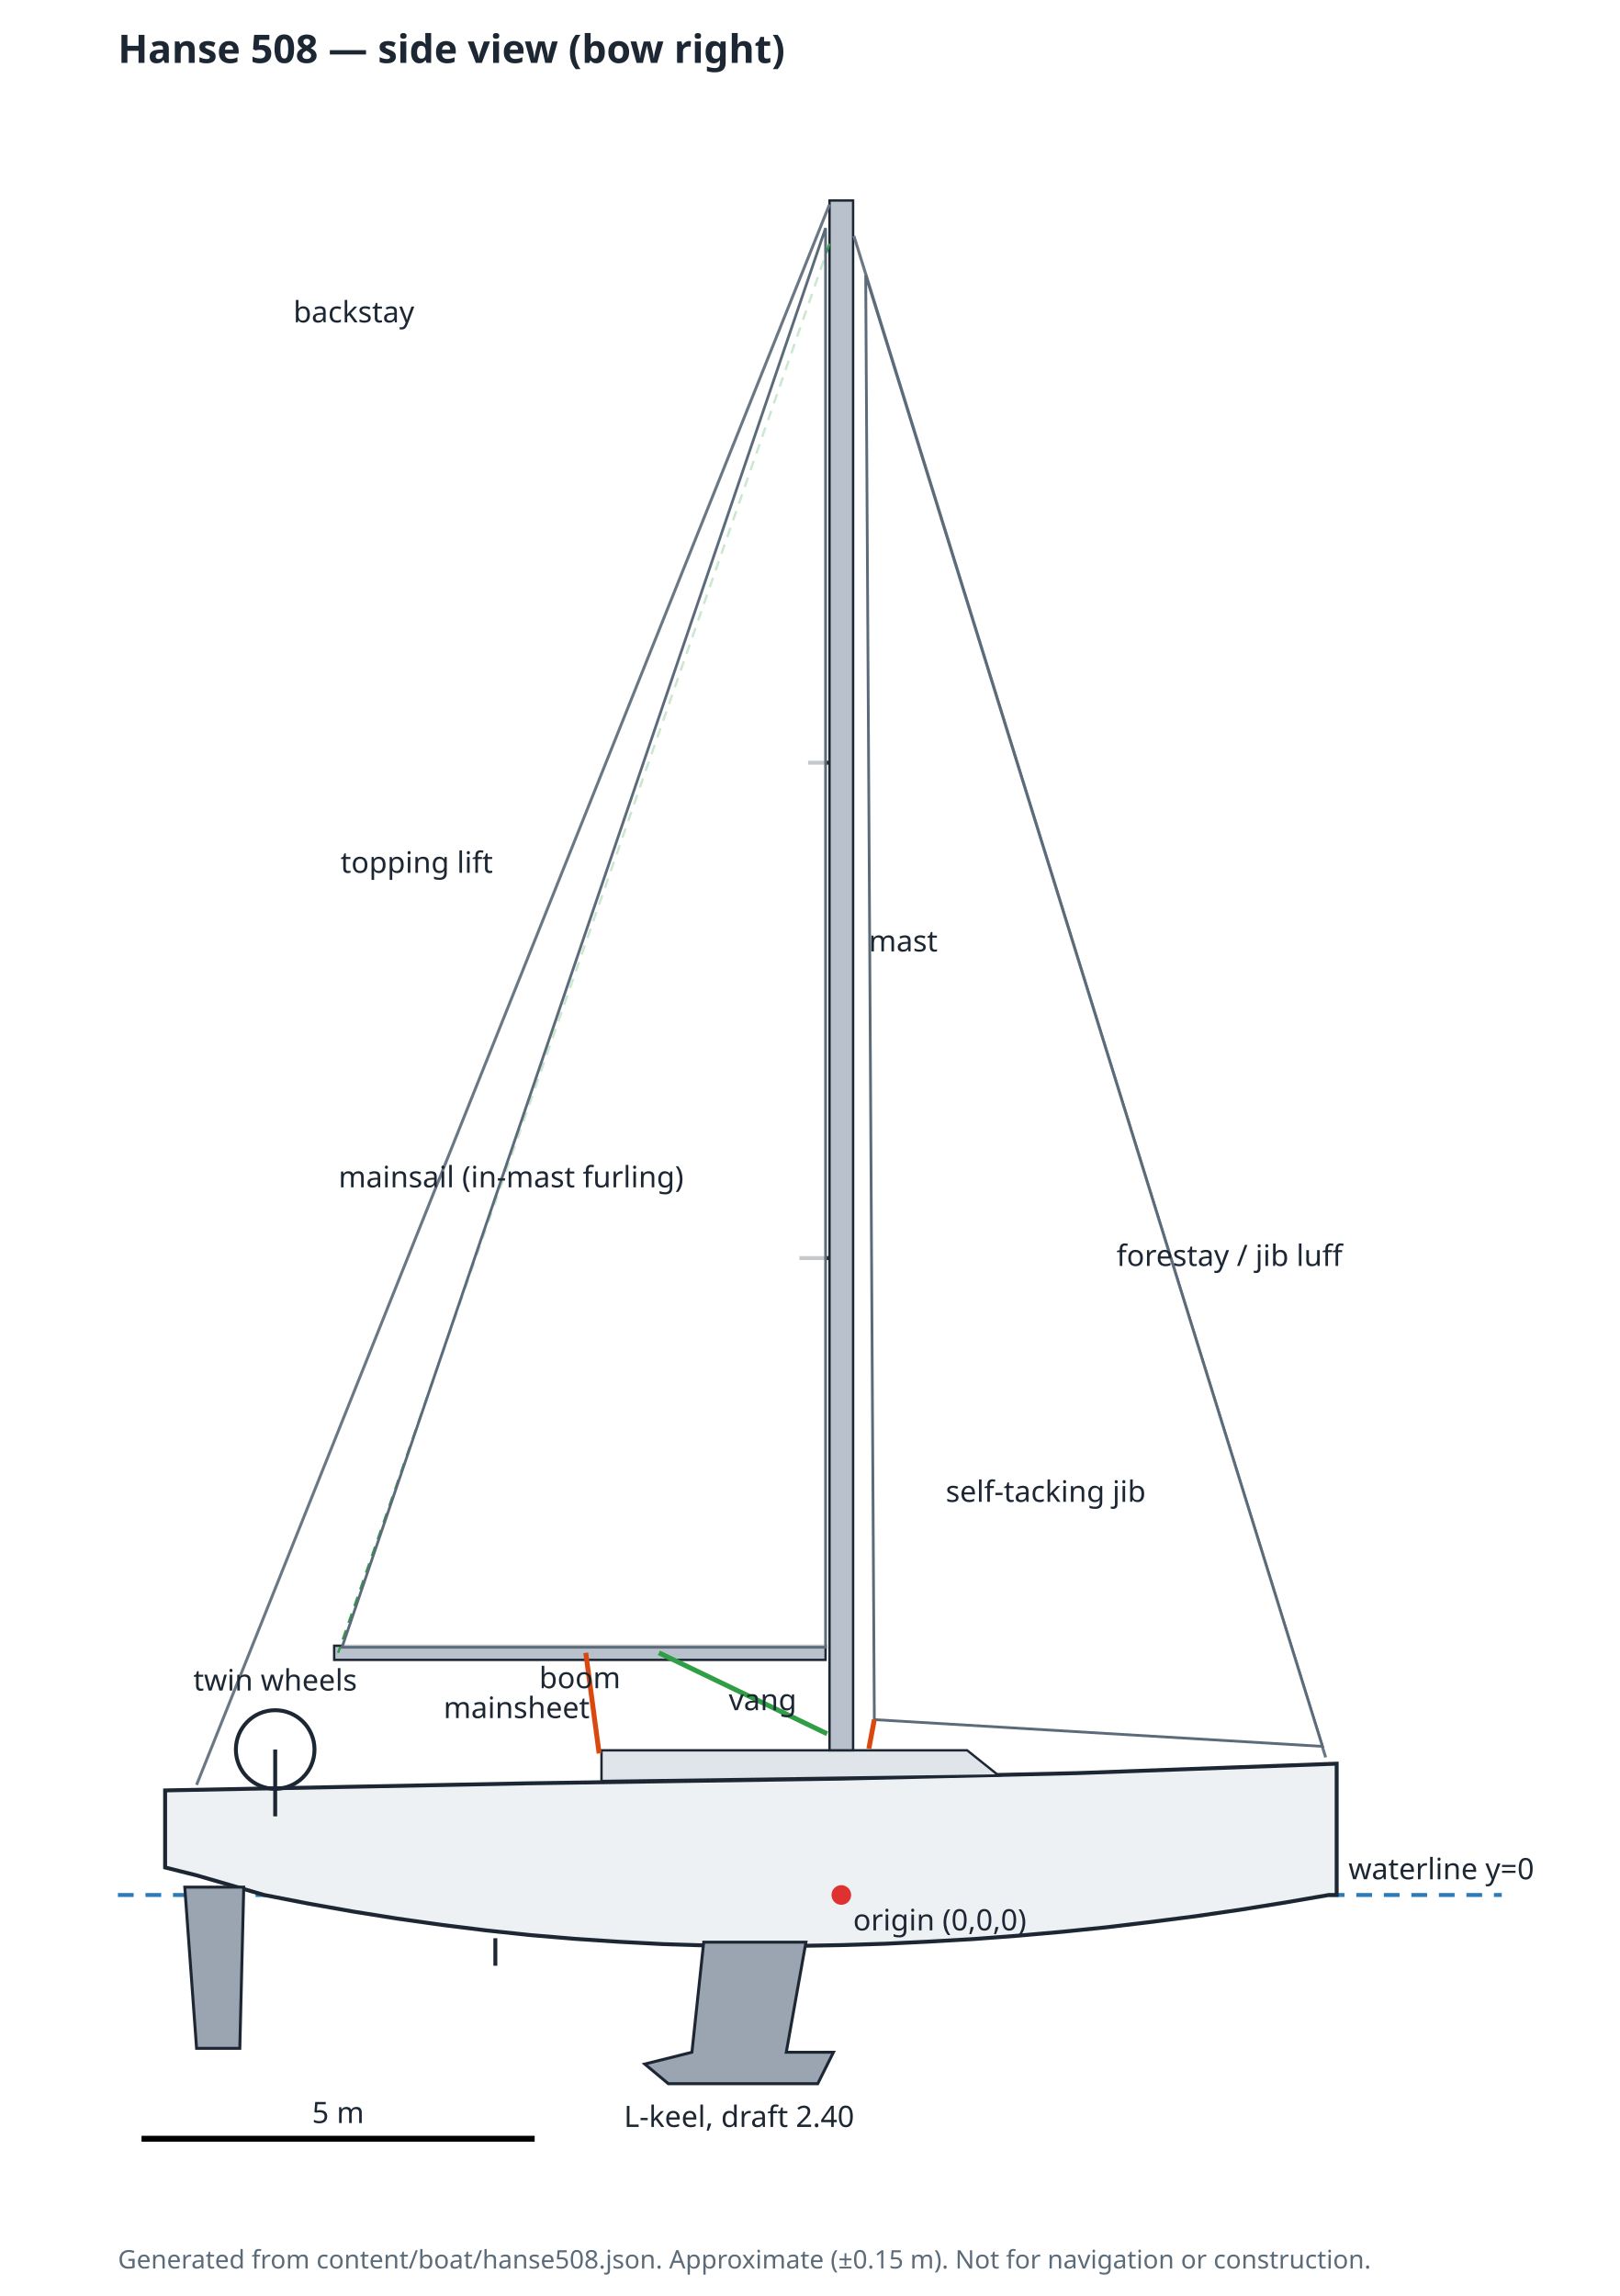
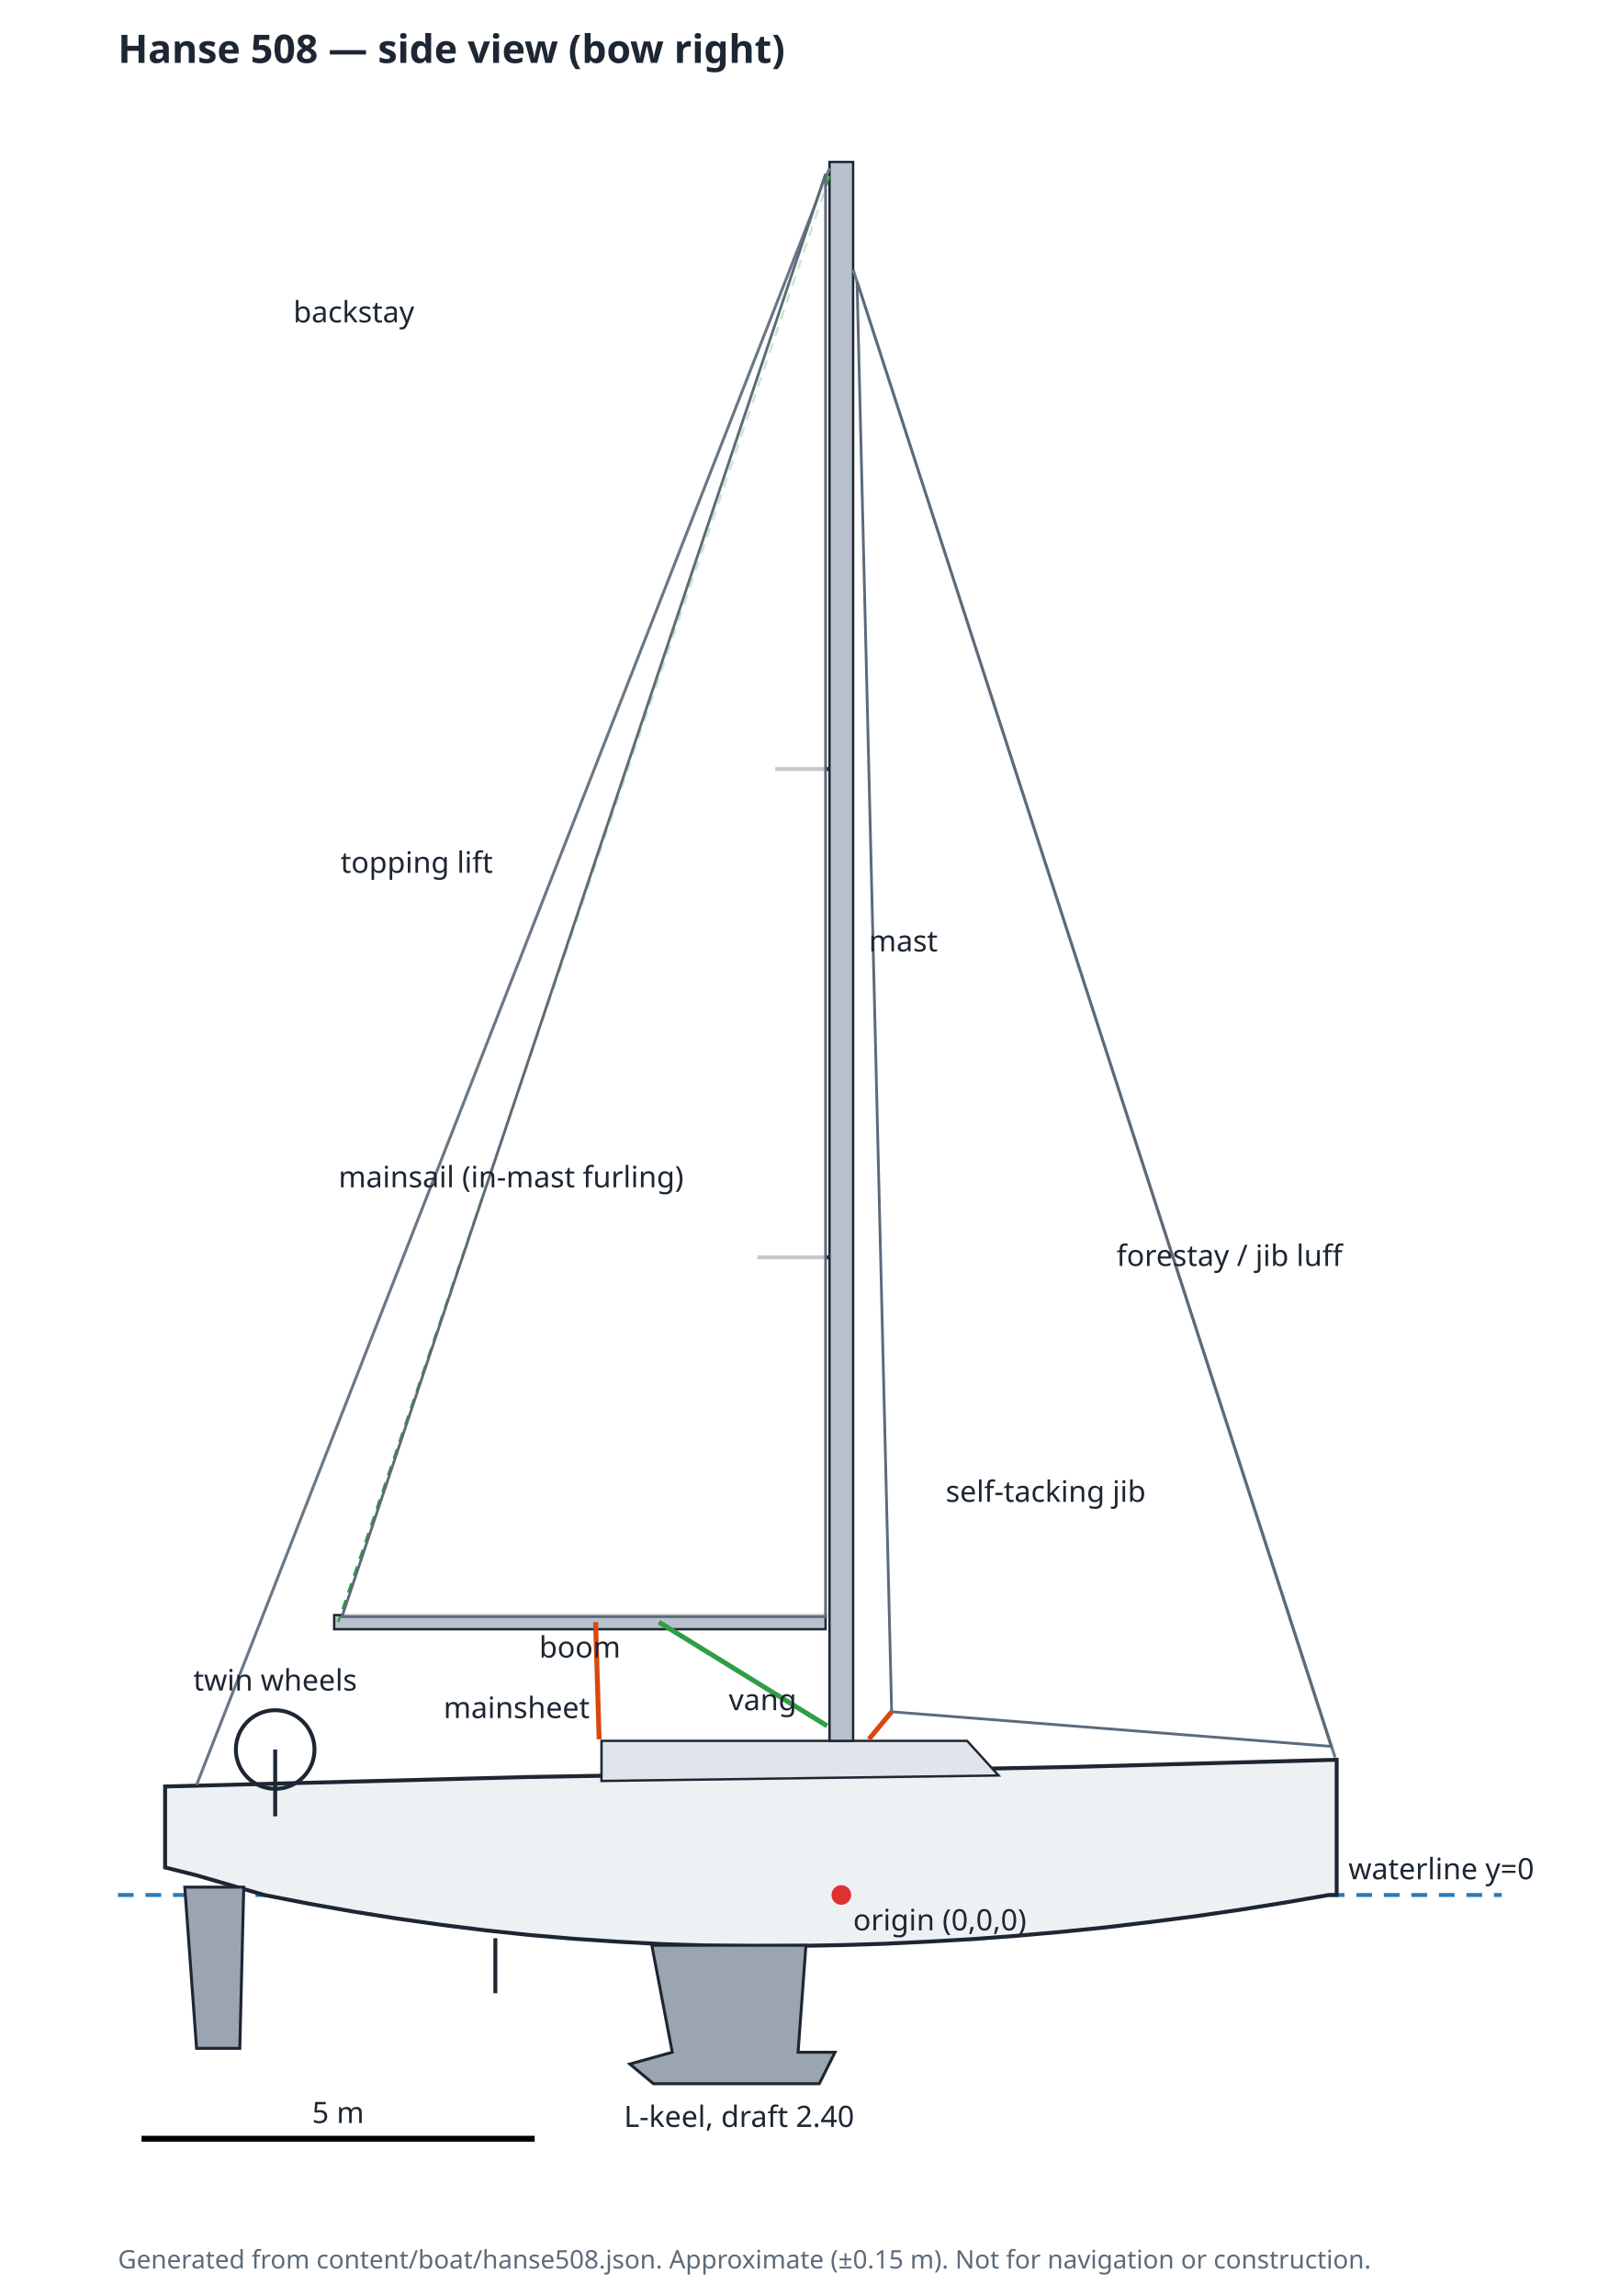
<svg xmlns="http://www.w3.org/2000/svg" viewBox="0 0 824 1168" width="824" height="1168">
  <style>
  svg { background:#ffffff; font-family: system-ui, sans-serif; }
  .wl { stroke:#2b7bb9; stroke-width:2; stroke-dasharray:8 6; }
  .hull { fill:#eef1f4; stroke:#1d2733; stroke-width:2; }
  .roof { fill:#dfe5ea; stroke:#1d2733; stroke-width:1.2; }
  .cockpit { fill:#f3e6cc; stroke:#8a6d3b; stroke-width:1.2; }
  .keel { fill:#9aa5b1; stroke:#1d2733; stroke-width:1.5; }
  .spar { fill:#b9c2cc; stroke:#1d2733; stroke-width:1.2; }
  .stay { stroke:#6b7785; stroke-width:1.5; }
  .fit { stroke:#1d2733; stroke-width:2; }
  .fitc { fill:#1d2733; }
  .sail { fill:rgba(255,255,255,0.75); stroke:#5c6b7a; stroke-width:1.4; }
  .sailfoot { stroke:#5c6b7a; stroke-width:2; }
  .sheet { stroke:#d9480f; stroke-width:2.5; }
  .ctl { stroke:#2f9e44; stroke-width:2.5; }
  .ctlthin { stroke:#2f9e44; stroke-width:1.2; stroke-dasharray:5 4; }
  .track { fill:none; stroke:#7048e8; stroke-width:4; }
  .block { fill:#d9480f; }
  .wheel { fill:none; stroke:#1d2733; stroke-width:2; }
  .winch { fill:#495057; }
  .winchopt { fill:none; stroke:#495057; stroke-width:2; stroke-dasharray:3 3; }
  .clutch { fill:#212529; }
  .scale { stroke:#000; stroke-width:3; }
  .origin { fill:#e03131; }
  .lbl { font-size:15px; fill:#1d2733; }
  .title { font-size:20px; font-weight:600; fill:#1d2733; }
  .note { font-size:13px; fill:#5c6b7a; }
</style>
  <text class="title" x="60" y="32">Hanse 508 — side view (bow right)</text>
  <text class="note" x="60" y="1154">Generated from content/boat/hanse508.json. Approximate (±0.15 m). Not for navigation or construction.</text>
  <line class="wl" x1="60.0" y1="964.0" x2="764.0" y2="964.0" />
  <text class="lbl" x="686.0" y="956.0" text-anchor="start">waterline y=0</text>
-   <polygon class="hull" points="680.0,897.2 680.0,964.0 676.0,964.0 676.0,964.0 653.4,967.9 630.9,971.5 608.3,974.8 585.7,977.7 563.2,980.4 540.6,982.7 518.0,984.7 495.5,986.4 472.9,987.7 450.3,988.8 427.8,989.5 405.2,989.9 382.6,990.0 360.1,989.7 337.5,989.0 314.9,987.8 292.4,986.3 269.8,984.4 247.2,982.0 224.7,979.2 202.1,976.0 179.5,972.4 157.0,968.4 134.4,964.0 100.0,954.0 84.0,950.0 84.0,910.8 268.0,907.2 428.0,904.8 548.0,902.0" />
-   <polygon class="roof" points="508.0,903.2 492.0,890.4 306.0,890.4 306.0,906.0" />
-   <polygon class="keel" points="410.0,988.0 400.0,1044.0 424.0,1044.0 416.0,1060.0 340.0,1060.0 328.0,1050.0 352.0,1044.0 358.0,988.0" />
+   <polygon class="hull" points="680.0,895.2 680.0,964.0 676.0,964.0 676.0,964.0 653.4,967.9 630.9,971.5 608.3,974.8 585.7,977.7 563.2,980.4 540.6,982.7 518.0,984.7 495.5,986.4 472.9,987.7 450.3,988.8 427.8,989.5 405.2,989.9 382.6,990.0 360.1,989.7 337.5,989.0 314.9,987.8 292.4,986.3 269.8,984.4 247.2,982.0 224.7,979.2 202.1,976.0 179.5,972.4 157.0,968.4 134.4,964.0 100.0,954.0 84.0,950.0 84.0,908.8 268.0,904.0 428.0,901.2 548.0,898.8" />
+   <polygon class="roof" points="508.0,903.2 492.0,885.6 306.0,885.6 306.0,906.0" />
+   <polygon class="keel" points="410.0,989.6 406.0,1044.0 424.8,1044.0 416.8,1060.0 332.4,1060.0 320.4,1050.0 342.0,1044.0 331.6,989.6" />
  <polygon class="keel" points="124.0,960.0 122.0,1042.0 100.0,1042.0 94.0,960.0" />
-   <line class="fit" x1="252.0" y1="986.0" x2="252.0" y2="1000.0" />
-   <polygon class="spar" points="434.0,890.4 434.0,102.0 422.0,102.0 422.0,890.4" />
-   <line class="fit" x1="422.0" y1="640.0" x2="406.7" y2="640.0" />
-   <line class="fit" x1="422.0" y1="388.0" x2="411.1" y2="388.0" />
-   <line class="stay" x1="674.4" y1="894.0" x2="434.4" y2="120.0" />
-   <line class="stay" x1="422.0" y1="104.0" x2="100.0" y2="908.0" />
-   <polygon class="spar" points="420.0,837.2 170.0,837.2 170.0,844.4 420.0,844.4" />
-   <line class="ctl" x1="420.8" y1="882.0" x2="335.2" y2="840.8" />
-   <line class="ctlthin" x1="422.0" y1="124.0" x2="172.0" y2="840.8" />
-   <line class="sheet" x1="298.0" y1="840.8" x2="304.8" y2="892.0" />
-   <polygon class="sail" points="420.0,838.0 420.0,116.0 174.0,838.0" />
-   <polygon class="sail" points="672.8,888.4 440.4,140.0 444.8,874.8" />
-   <line class="sheet" x1="444.8" y1="874.8" x2="442.0" y2="889.6" />
+   <line class="fit" x1="252.0" y1="986.0" x2="252.0" y2="1014.0" />
+   <polygon class="spar" points="434.0,885.6 434.0,82.4 422.0,82.4 422.0,885.6" />
+   <line class="fit" x1="422.0" y1="639.6" x2="385.3" y2="639.6" />
+   <line class="fit" x1="422.0" y1="391.2" x2="394.4" y2="391.2" />
+   <line class="stay" x1="679.2" y1="894.0" x2="434.0" y2="137.2" />
+   <line class="stay" x1="422.0" y1="85.6" x2="100.0" y2="908.0" />
+   <polygon class="spar" points="420.0,821.6 170.0,821.6 170.0,828.8 420.0,828.8" />
+   <line class="ctl" x1="420.8" y1="878.0" x2="335.2" y2="825.2" />
+   <line class="ctlthin" x1="422.0" y1="89.6" x2="172.0" y2="825.2" />
+   <line class="sheet" x1="303.0" y1="825.2" x2="304.8" y2="884.8" />
+   <polygon class="sail" points="420.0,822.4 420.0,88.4 174.0,822.4" />
+   <polygon class="sail" points="677.2,888.4 436.0,143.2 453.6,870.8" />
+   <line class="sheet" x1="453.6" y1="870.8" x2="442.0" y2="884.8" />
  <line class="fit" x1="140.0" y1="924.0" x2="140.0" y2="890.0" />
  <circle class="wheel" cx="140.0" cy="890.0" r="20.0" />
-   <text class="lbl" x="295.0" y="858.8" text-anchor="middle">boom</text>
+   <text class="lbl" x="295.0" y="843.2" text-anchor="middle">boom</text>
  <text class="lbl" x="442.0" y="484.0" text-anchor="start">mast</text>
  <text class="lbl" x="568.0" y="644.0" text-anchor="start">forestay / jib luff</text>
  <text class="lbl" x="260.0" y="604.0" text-anchor="middle">mainsail (in-mast furling)</text>
  <text class="lbl" x="532.0" y="764.0" text-anchor="middle">self-tacking jib</text>
  <text class="lbl" x="300.0" y="874.0" text-anchor="end">mainsheet</text>
  <text class="lbl" x="388.0" y="870.0" text-anchor="middle">vang</text>
  <text class="lbl" x="212.0" y="444.0" text-anchor="middle">topping lift</text>
  <text class="lbl" x="376.0" y="1082.0" text-anchor="middle">L-keel, draft 2.40</text>
  <text class="lbl" x="140.0" y="860.0" text-anchor="middle">twin wheels</text>
  <text class="lbl" x="180.0" y="164.0" text-anchor="middle">backstay</text>
  <line class="scale" x1="72.0" y1="1088.0" x2="272.0" y2="1088.0" />
  <text class="lbl" x="172.0" y="1080.0" text-anchor="middle">5 m</text>
  <circle class="origin" cx="428.0" cy="964.0" r="5" />
  <text class="lbl" x="434.0" y="982.0" text-anchor="start">origin (0,0,0)</text>
</svg>
